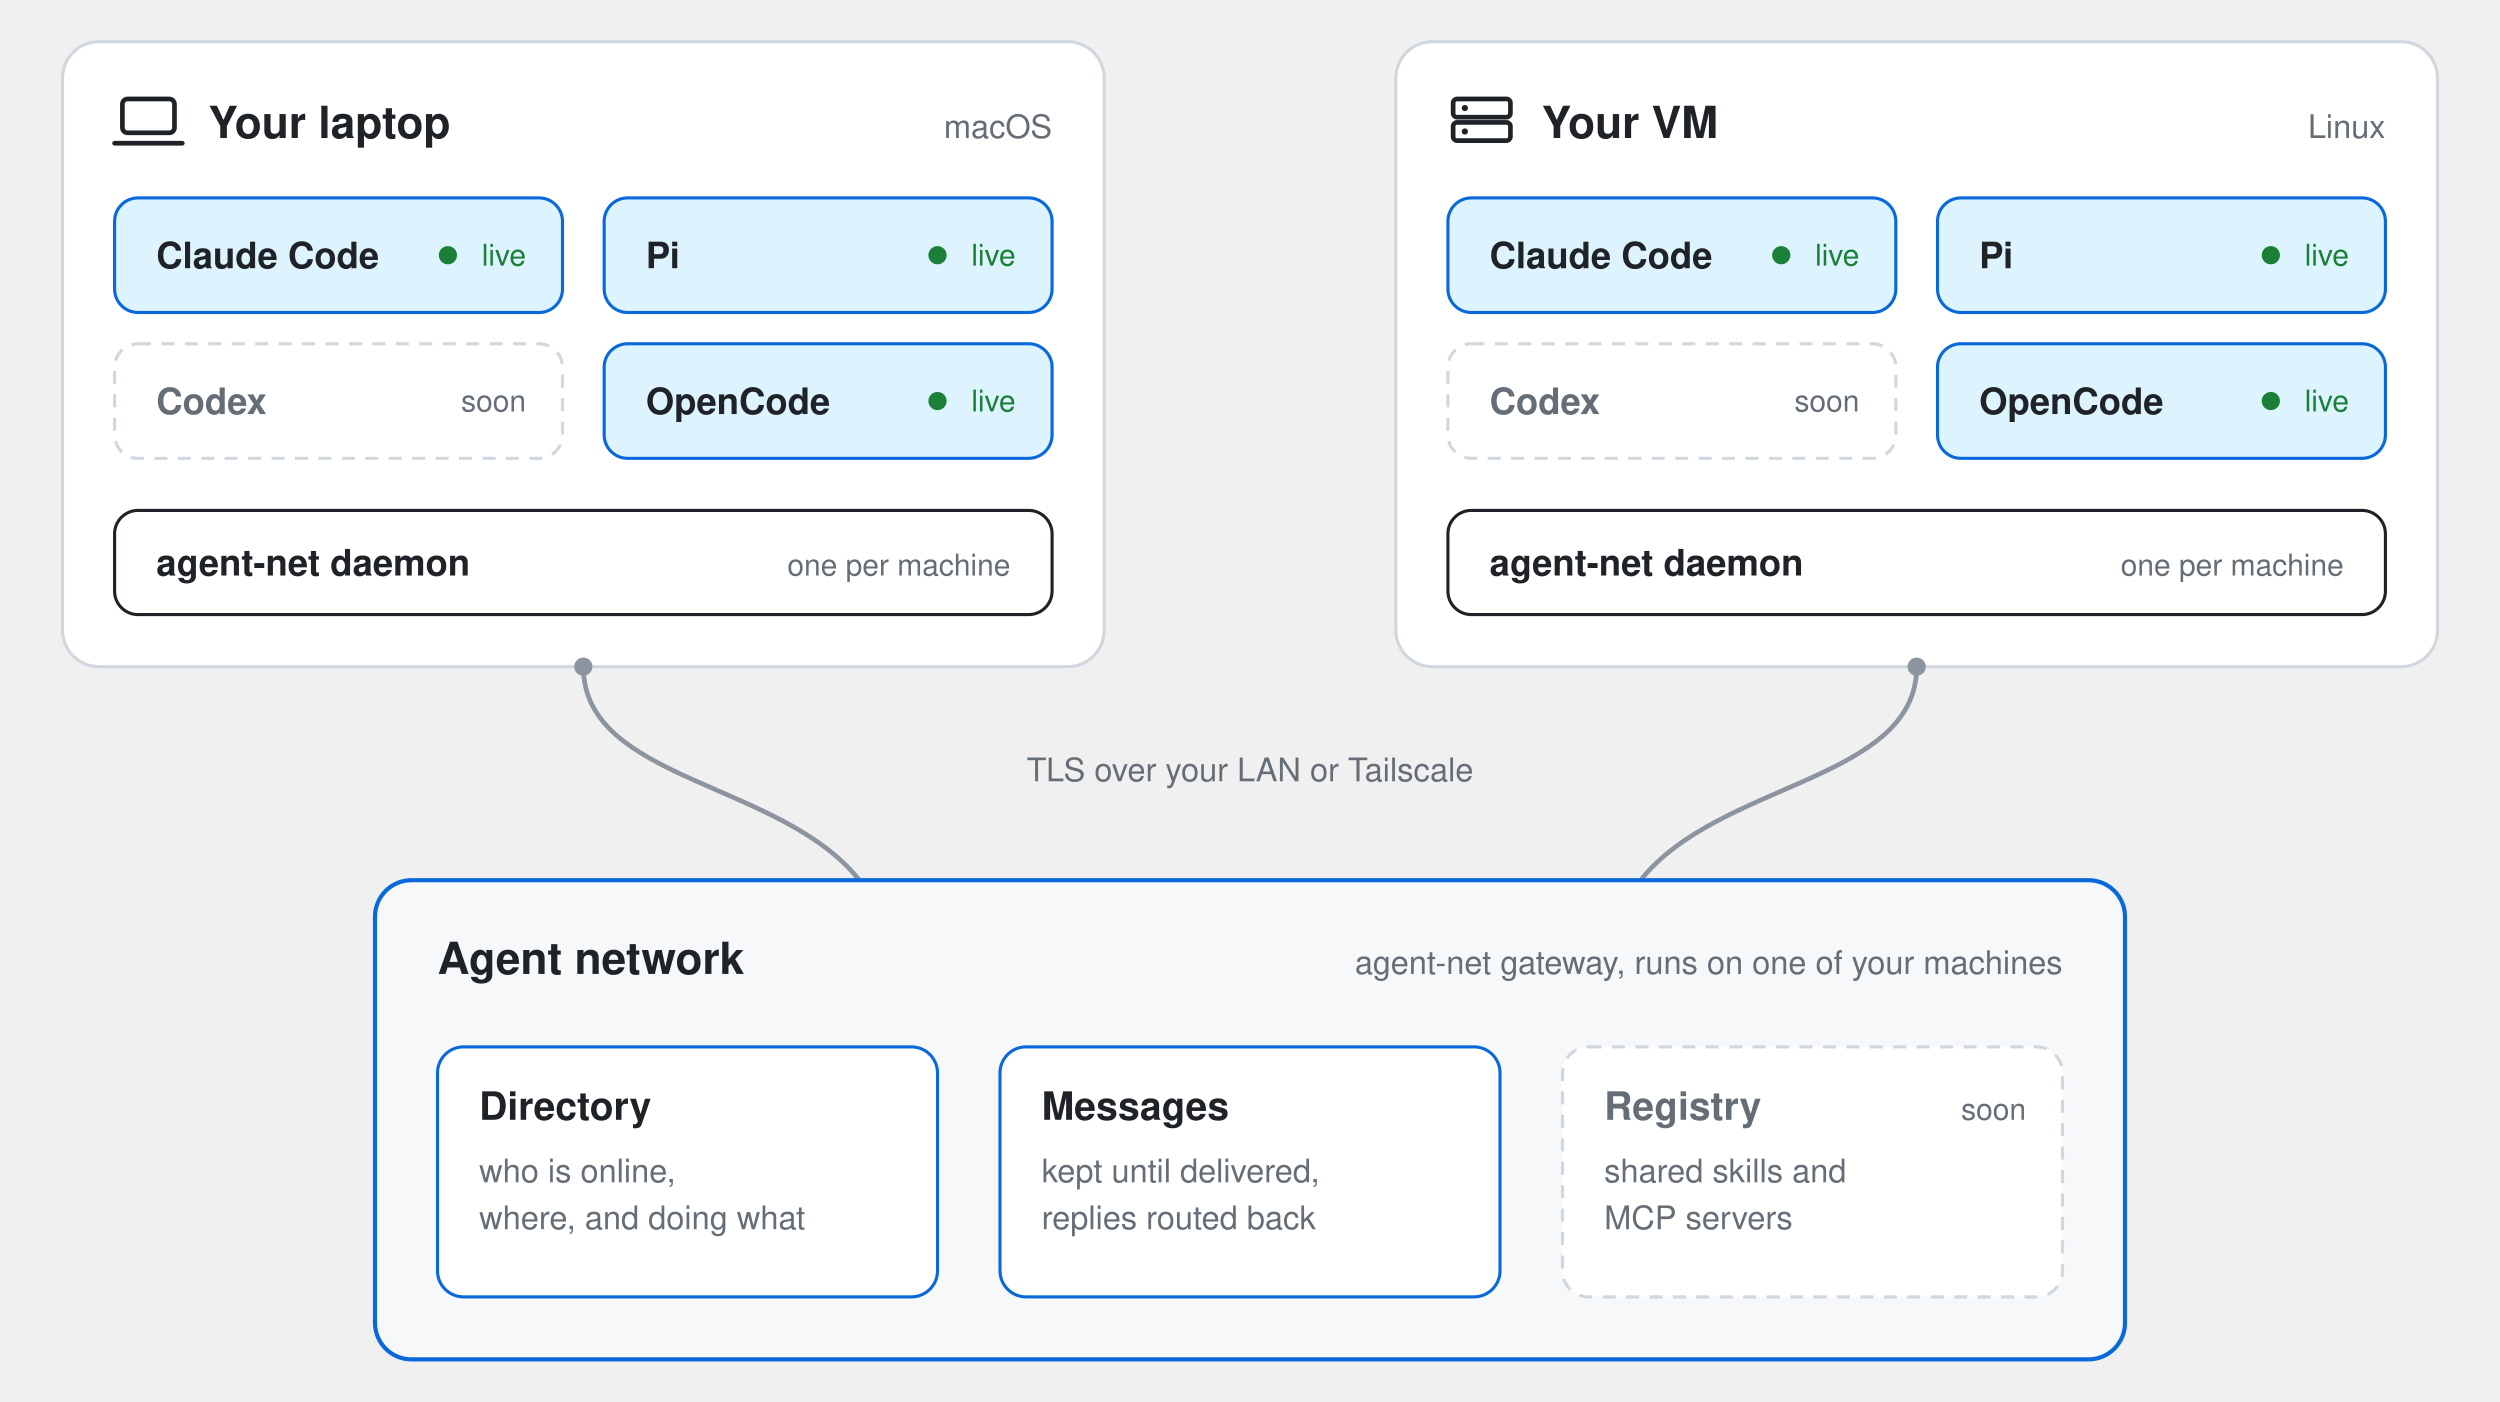
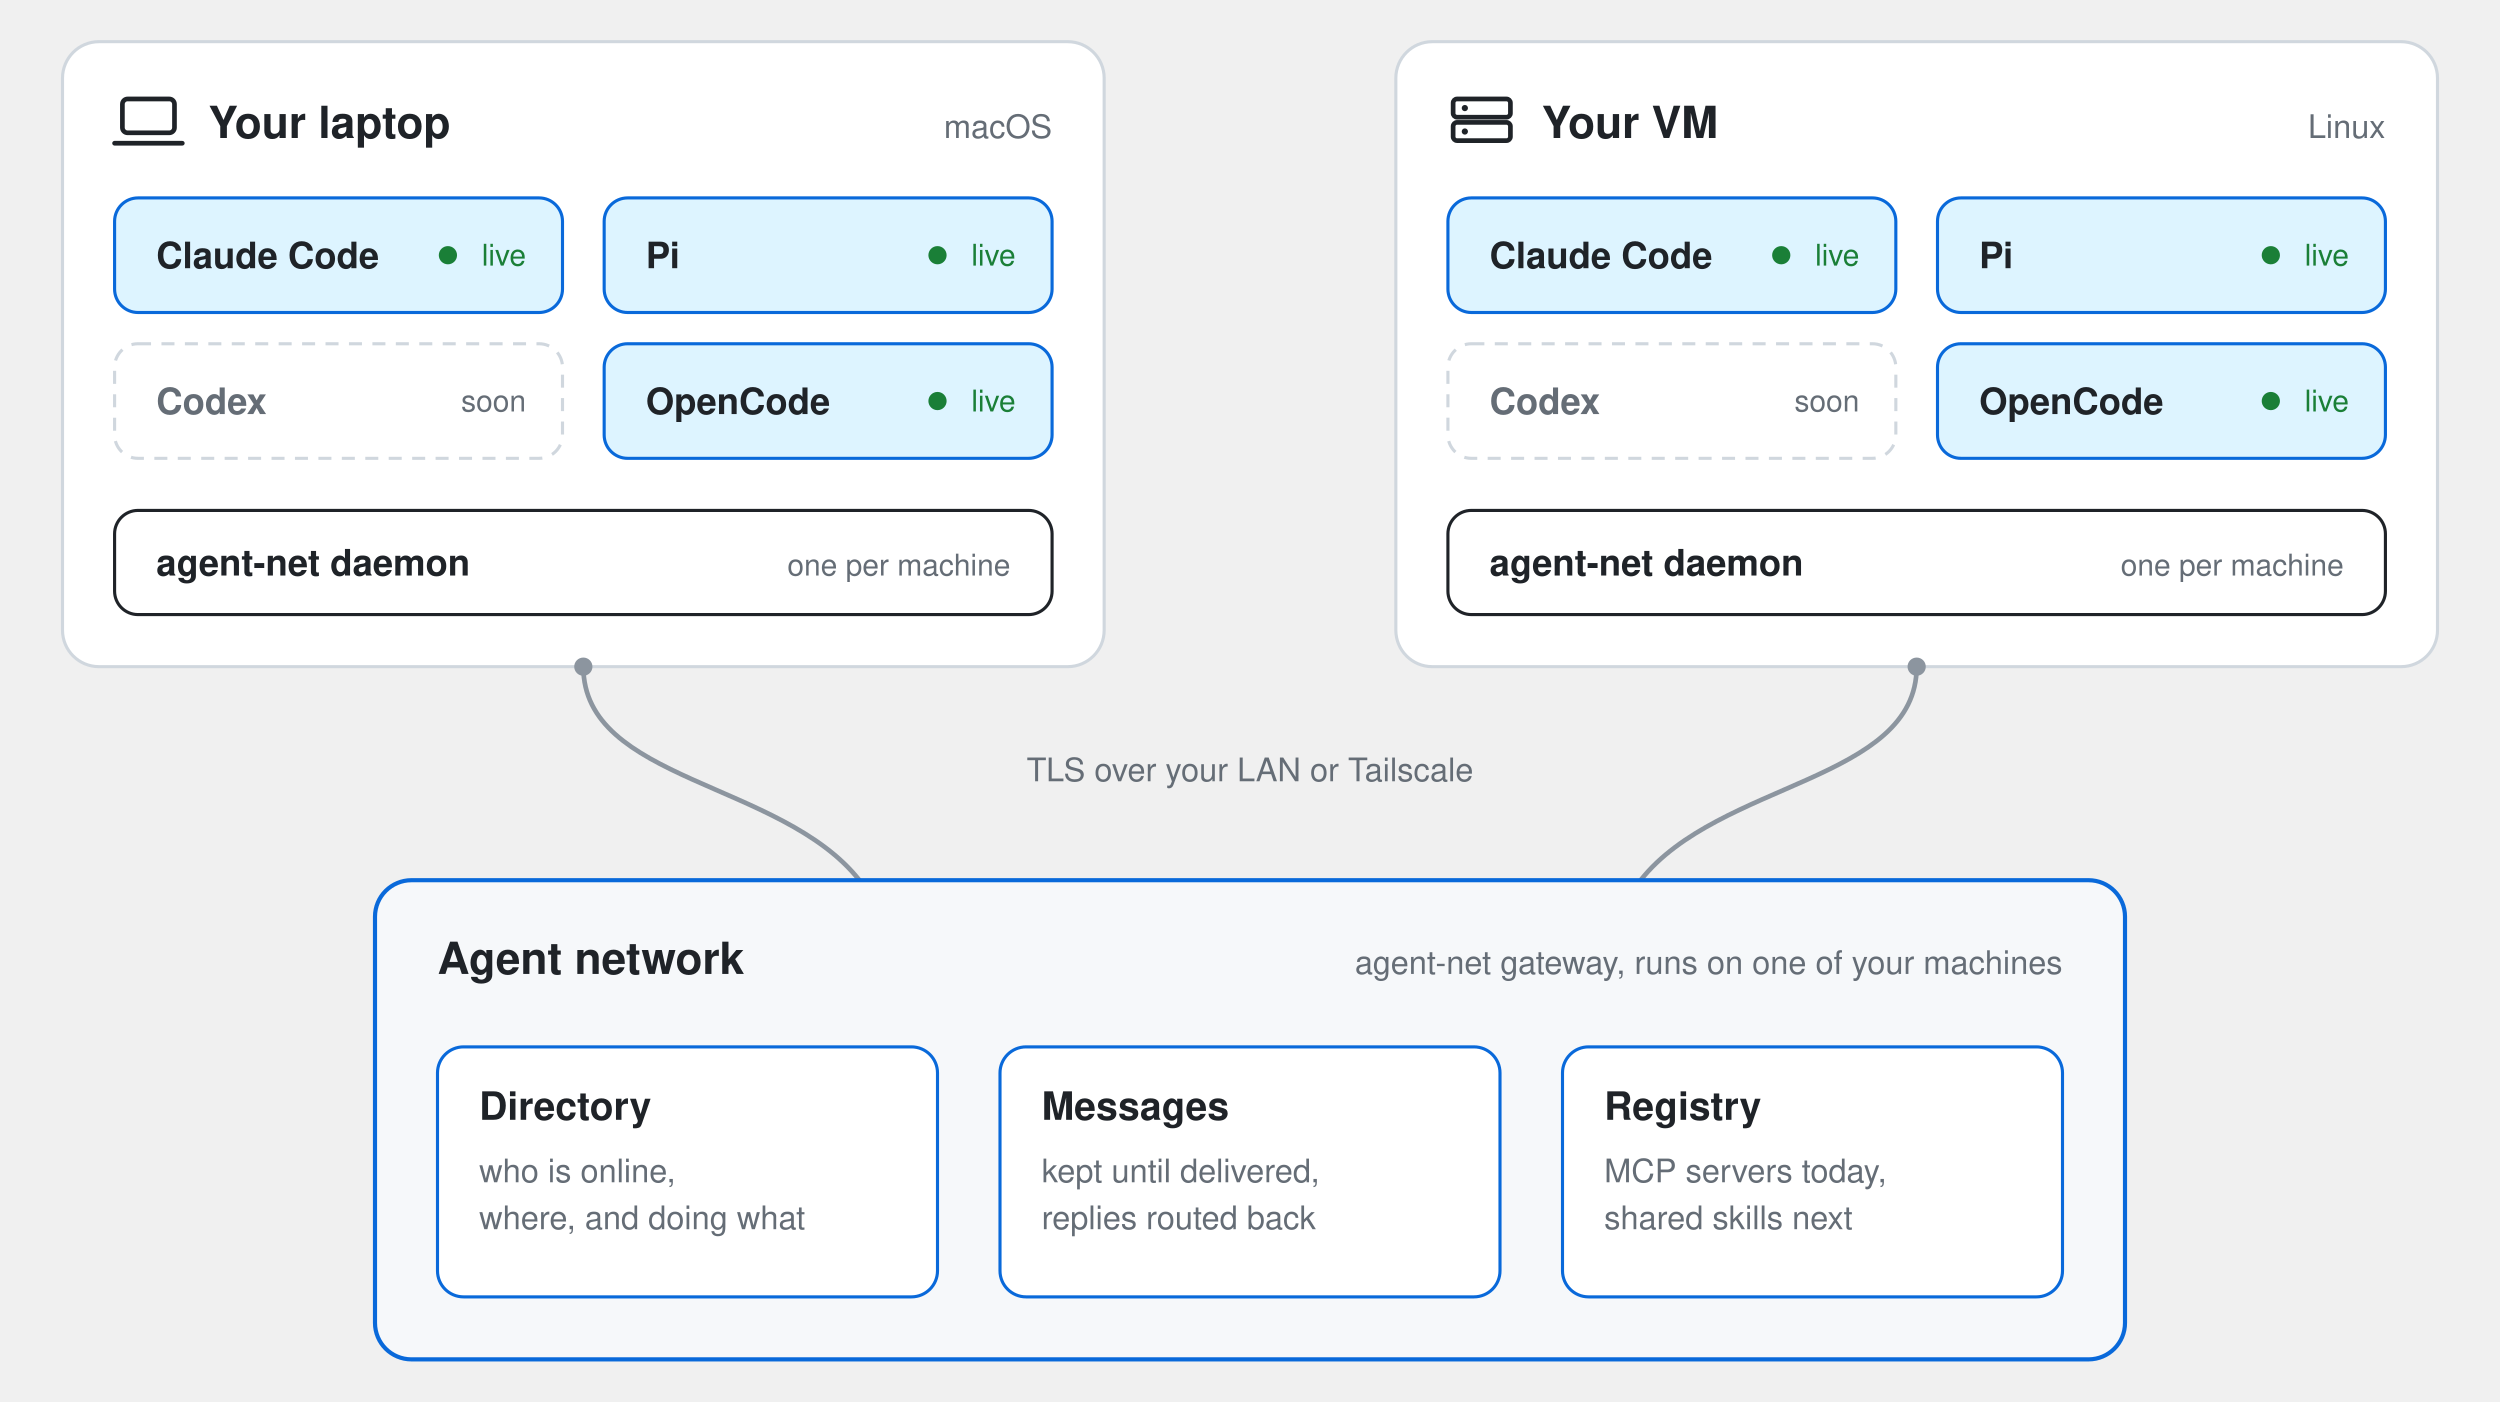
<svg xmlns="http://www.w3.org/2000/svg" width="960" height="538" viewBox="0 0 960 538" font-family="-apple-system, BlinkMacSystemFont, 'Segoe UI', Helvetica, Arial, sans-serif">
  <rect x="24" y="16" width="400" height="240" rx="14" fill="#ffffff" stroke="#d0d7de" stroke-width="1.2" />
  <rect x="47" y="38" width="20" height="13" rx="2" fill="none" stroke="#1f2328" stroke-width="1.8" />
  <path d="M44 55 h26" stroke="#1f2328" stroke-width="1.8" stroke-linecap="round" />
  <text x="80" y="53" font-size="17" font-weight="700" fill="#1f2328">Your laptop</text>
  <text x="404" y="53" font-size="12.5" fill="#656d76" text-anchor="end">macOS</text>
  <rect x="44" y="76" width="172" height="44" rx="9" fill="#ddf4ff" stroke="#0969da" stroke-width="1.2" />
  <text x="60" y="103.0" font-size="14" font-weight="600" fill="#1f2328">Claude Code</text>
  <circle cx="172" cy="98.0" r="3.5" fill="#1a7f37" />
  <text x="202" y="102.0" font-size="11.5" fill="#1a7f37" text-anchor="end">live</text>
  <rect x="232" y="76" width="172" height="44" rx="9" fill="#ddf4ff" stroke="#0969da" stroke-width="1.2" />
  <text x="248" y="103.0" font-size="14" font-weight="600" fill="#1f2328">Pi</text>
  <circle cx="360" cy="98.0" r="3.5" fill="#1a7f37" />
  <text x="390" y="102.0" font-size="11.5" fill="#1a7f37" text-anchor="end">live</text>
  <rect x="44" y="132" width="172" height="44" rx="9" fill="none" stroke="#d0d7de" stroke-width="1.2" stroke-dasharray="5 4" />
  <text x="60" y="159.0" font-size="14" font-weight="600" fill="#656d76">Codex</text>
  <text x="202" y="158.0" font-size="11.5" fill="#656d76" text-anchor="end">soon</text>
  <rect x="232" y="132" width="172" height="44" rx="9" fill="#ddf4ff" stroke="#0969da" stroke-width="1.2" />
  <text x="248" y="159.0" font-size="14" font-weight="600" fill="#1f2328">OpenCode</text>
  <circle cx="360" cy="154.0" r="3.5" fill="#1a7f37" />
  <text x="390" y="158.0" font-size="11.5" fill="#1a7f37" text-anchor="end">live</text>
  <rect x="44" y="196" width="360" height="40" rx="9" fill="#ffffff" stroke="#1f2328" stroke-width="1.2" />
  <text x="60" y="221" font-size="14" font-weight="600" fill="#1f2328">agent-net daemon</text>
  <text x="388" y="221" font-size="11.5" fill="#656d76" text-anchor="end">one per machine</text>
  <rect x="536" y="16" width="400" height="240" rx="14" fill="#ffffff" stroke="#d0d7de" stroke-width="1.2" />
  <rect x="558" y="38" width="22" height="7" rx="1.5" fill="none" stroke="#1f2328" stroke-width="1.8" />
  <circle cx="562.5" cy="41.5" r="1.2" fill="#1f2328" />
  <rect x="558" y="47" width="22" height="7" rx="1.5" fill="none" stroke="#1f2328" stroke-width="1.8" />
  <circle cx="562.5" cy="50.5" r="1.2" fill="#1f2328" />
  <text x="592" y="53" font-size="17" font-weight="700" fill="#1f2328">Your VM</text>
  <text x="916" y="53" font-size="12.5" fill="#656d76" text-anchor="end">Linux</text>
  <rect x="556" y="76" width="172" height="44" rx="9" fill="#ddf4ff" stroke="#0969da" stroke-width="1.2" />
  <text x="572" y="103.0" font-size="14" font-weight="600" fill="#1f2328">Claude Code</text>
  <circle cx="684" cy="98.0" r="3.5" fill="#1a7f37" />
  <text x="714" y="102.0" font-size="11.5" fill="#1a7f37" text-anchor="end">live</text>
  <rect x="744" y="76" width="172" height="44" rx="9" fill="#ddf4ff" stroke="#0969da" stroke-width="1.2" />
  <text x="760" y="103.0" font-size="14" font-weight="600" fill="#1f2328">Pi</text>
  <circle cx="872" cy="98.0" r="3.5" fill="#1a7f37" />
  <text x="902" y="102.0" font-size="11.5" fill="#1a7f37" text-anchor="end">live</text>
  <rect x="556" y="132" width="172" height="44" rx="9" fill="none" stroke="#d0d7de" stroke-width="1.2" stroke-dasharray="5 4" />
  <text x="572" y="159.0" font-size="14" font-weight="600" fill="#656d76">Codex</text>
  <text x="714" y="158.0" font-size="11.5" fill="#656d76" text-anchor="end">soon</text>
  <rect x="744" y="132" width="172" height="44" rx="9" fill="#ddf4ff" stroke="#0969da" stroke-width="1.2" />
  <text x="760" y="159.0" font-size="14" font-weight="600" fill="#1f2328">OpenCode</text>
  <circle cx="872" cy="154.0" r="3.5" fill="#1a7f37" />
  <text x="902" y="158.0" font-size="11.5" fill="#1a7f37" text-anchor="end">live</text>
  <rect x="556" y="196" width="360" height="40" rx="9" fill="#ffffff" stroke="#1f2328" stroke-width="1.2" />
  <text x="572" y="221" font-size="14" font-weight="600" fill="#1f2328">agent-net daemon</text>
  <text x="900" y="221" font-size="11.5" fill="#656d76" text-anchor="end">one per machine</text>
  <path d="M224 256 C224 300, 300 300, 330 338" fill="none" stroke="#8c959f" stroke-width="1.8" />
  <path d="M736 256 C736 300, 660 300, 630 338" fill="none" stroke="#8c959f" stroke-width="1.8" />
  <circle cx="224" cy="256" r="3.5" fill="#8c959f" />
  <circle cx="736" cy="256" r="3.5" fill="#8c959f" />
  <text x="480" y="300" font-size="12.5" fill="#656d76" text-anchor="middle">TLS over your LAN or Tailscale</text>
  <rect x="144" y="338" width="672" height="184" rx="14" fill="#f6f8fa" stroke="#0969da" stroke-width="1.6" />
  <text x="168" y="374" font-size="17" font-weight="700" fill="#1f2328">Agent network</text>
  <text x="792" y="374" font-size="12.5" fill="#656d76" text-anchor="end">agent-net gateway, runs on one of your machines</text>
  <rect x="168" y="402" width="192" height="96" rx="10" fill="#ffffff" stroke="#0969da" stroke-width="1.2" />
  <text x="184" y="430" font-size="15" font-weight="700" fill="#1f2328">Directory</text>
  <text x="184" y="454" font-size="12.5" fill="#656d76">who is online,</text>
  <text x="184" y="472" font-size="12.5" fill="#656d76">where, and doing what</text>
  <rect x="384" y="402" width="192" height="96" rx="10" fill="#ffffff" stroke="#0969da" stroke-width="1.2" />
  <text x="400" y="430" font-size="15" font-weight="700" fill="#1f2328">Messages</text>
  <text x="400" y="454" font-size="12.5" fill="#656d76">kept until delivered,</text>
  <text x="400" y="472" font-size="12.5" fill="#656d76">replies routed back</text>
-   <rect x="600" y="402" width="192" height="96" rx="10" fill="#ffffff" stroke="#d0d7de" stroke-width="1.2" stroke-dasharray="5 4" />
-   <text x="616" y="430" font-size="15" font-weight="700" fill="#656d76">Registry</text>
-   <text x="778" y="430" font-size="11.5" fill="#656d76" text-anchor="end">soon</text>
-   <text x="616" y="454" font-size="12.5" fill="#656d76">shared skills and</text>
-   <text x="616" y="472" font-size="12.5" fill="#656d76">MCP servers</text>
+   <rect x="600" y="402" width="192" height="96" rx="10" fill="#ffffff" stroke="#0969da" stroke-width="1.2" />
+   <text x="616" y="430" font-size="15" font-weight="700" fill="#1f2328">Registry</text>
+   <text x="616" y="454" font-size="12.5" fill="#656d76">MCP servers today,</text>
+   <text x="616" y="472" font-size="12.5" fill="#656d76">shared skills next</text>
</svg>
